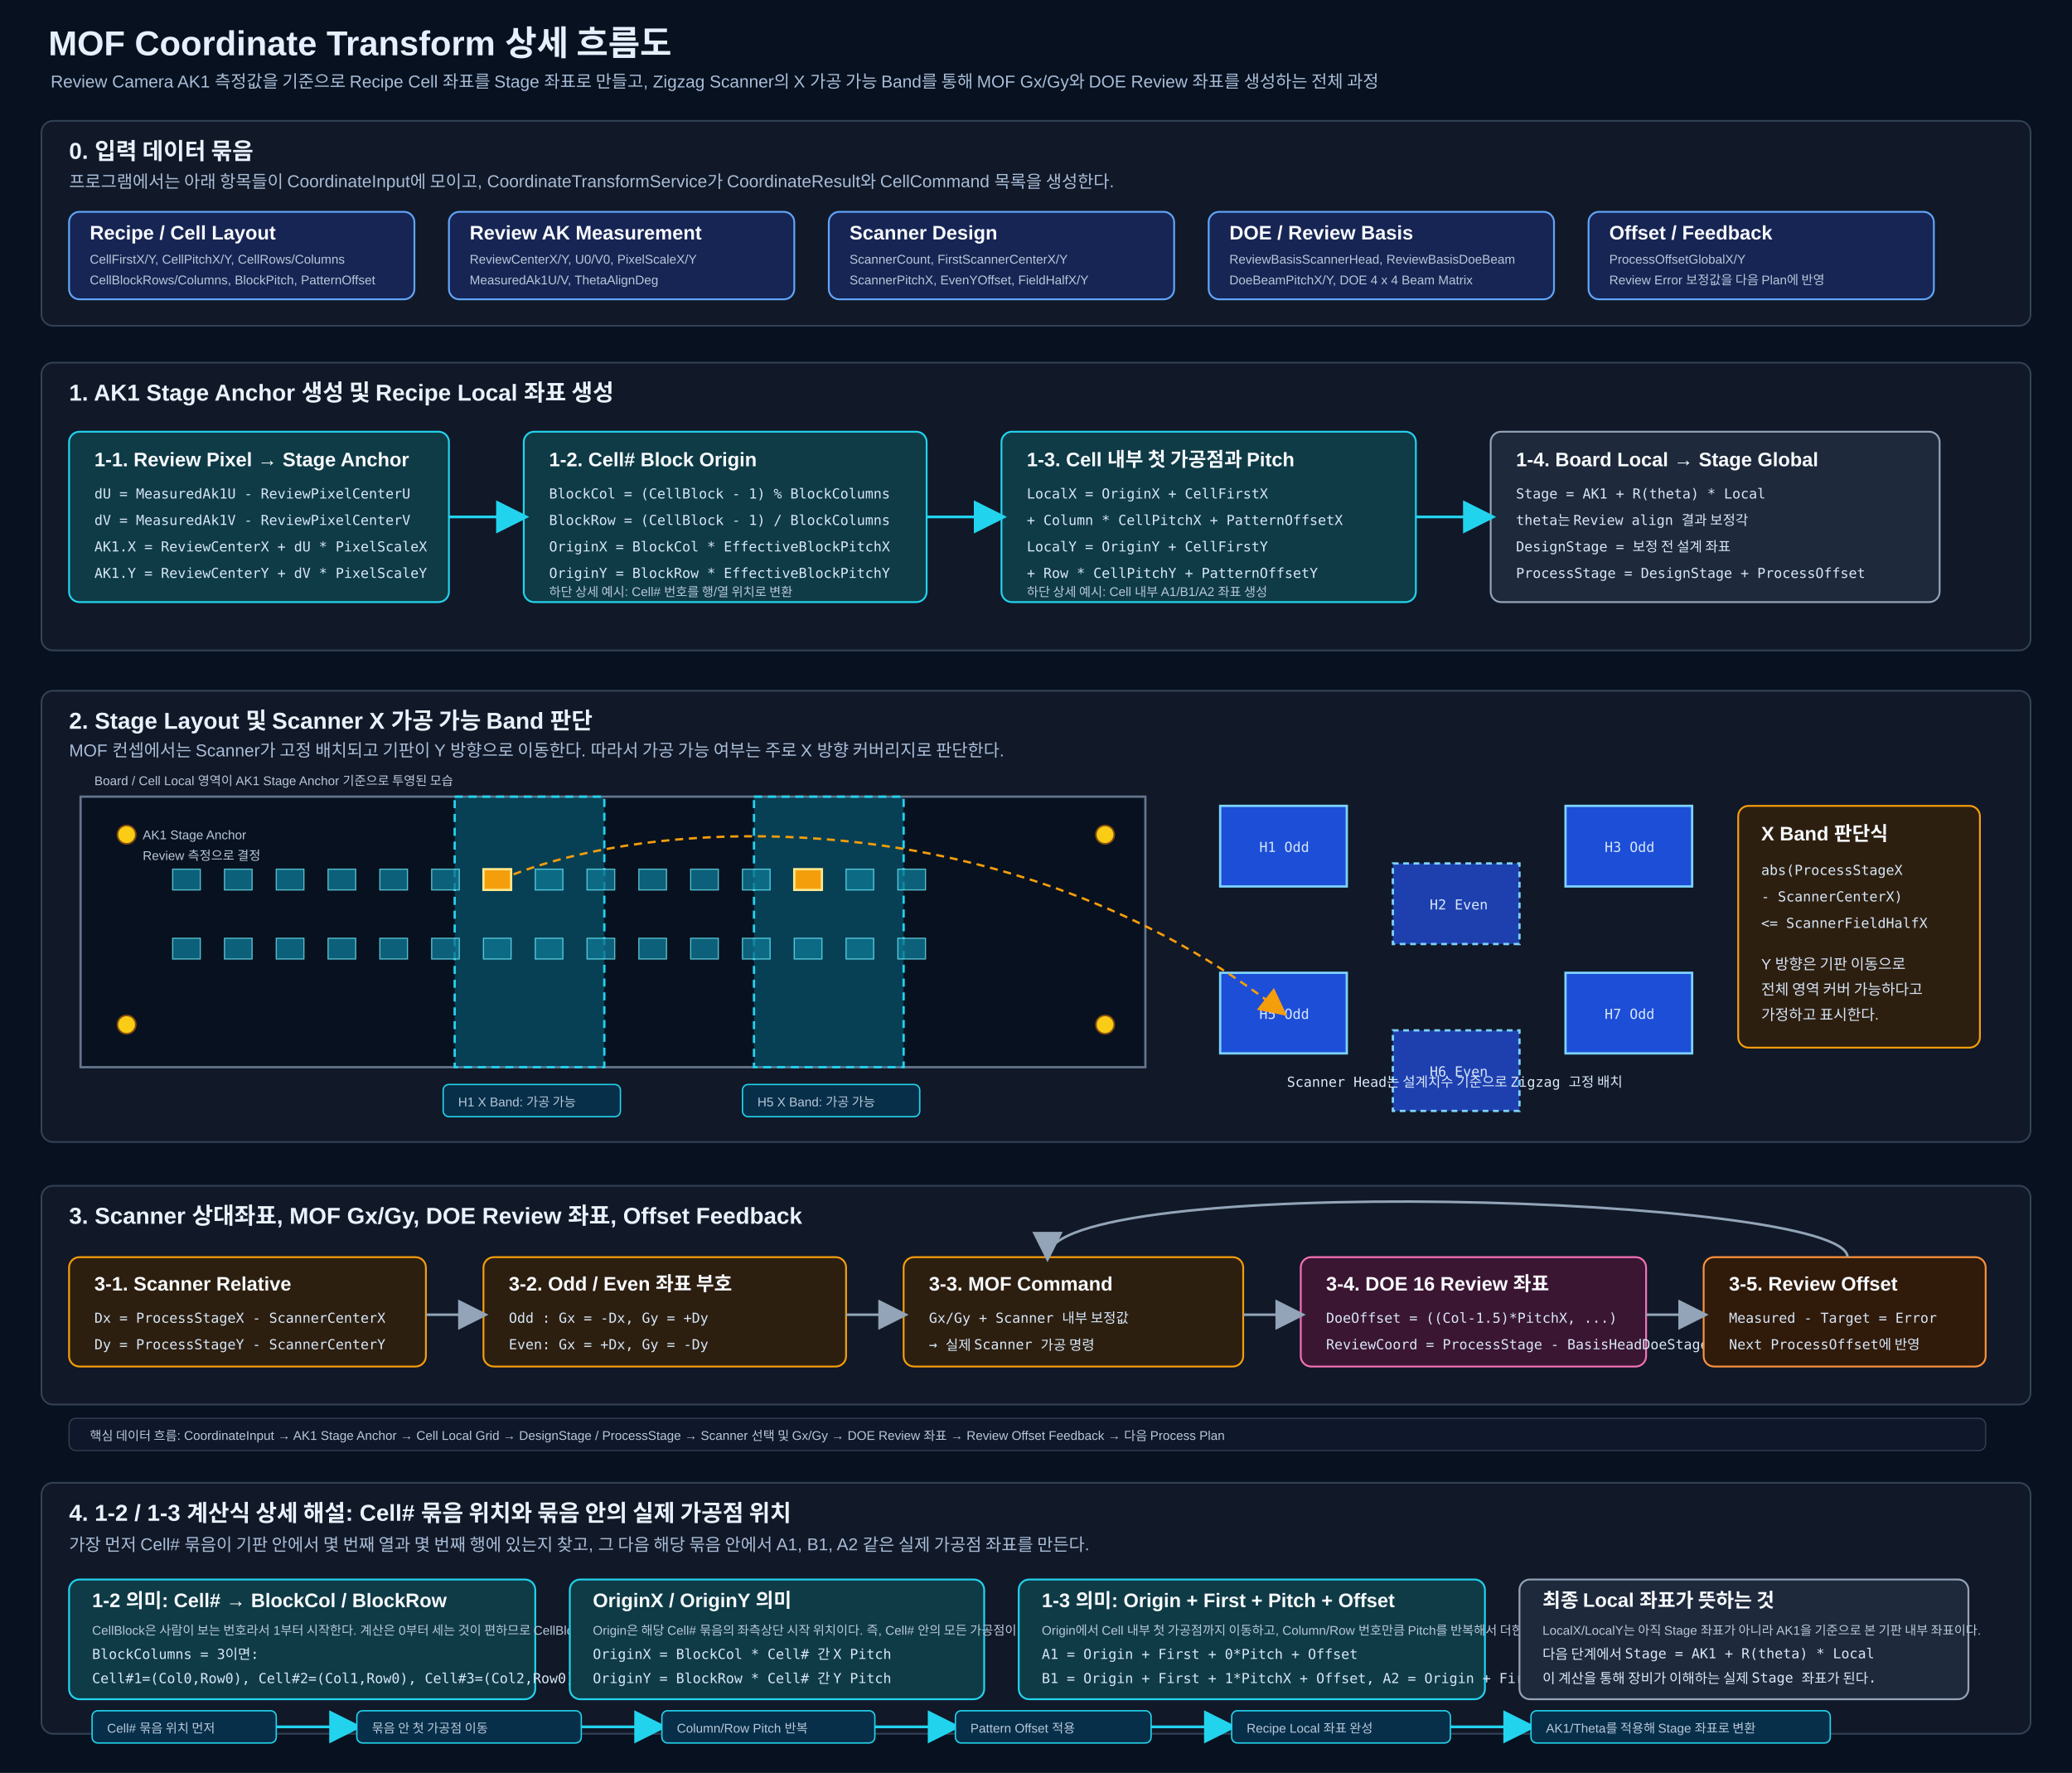
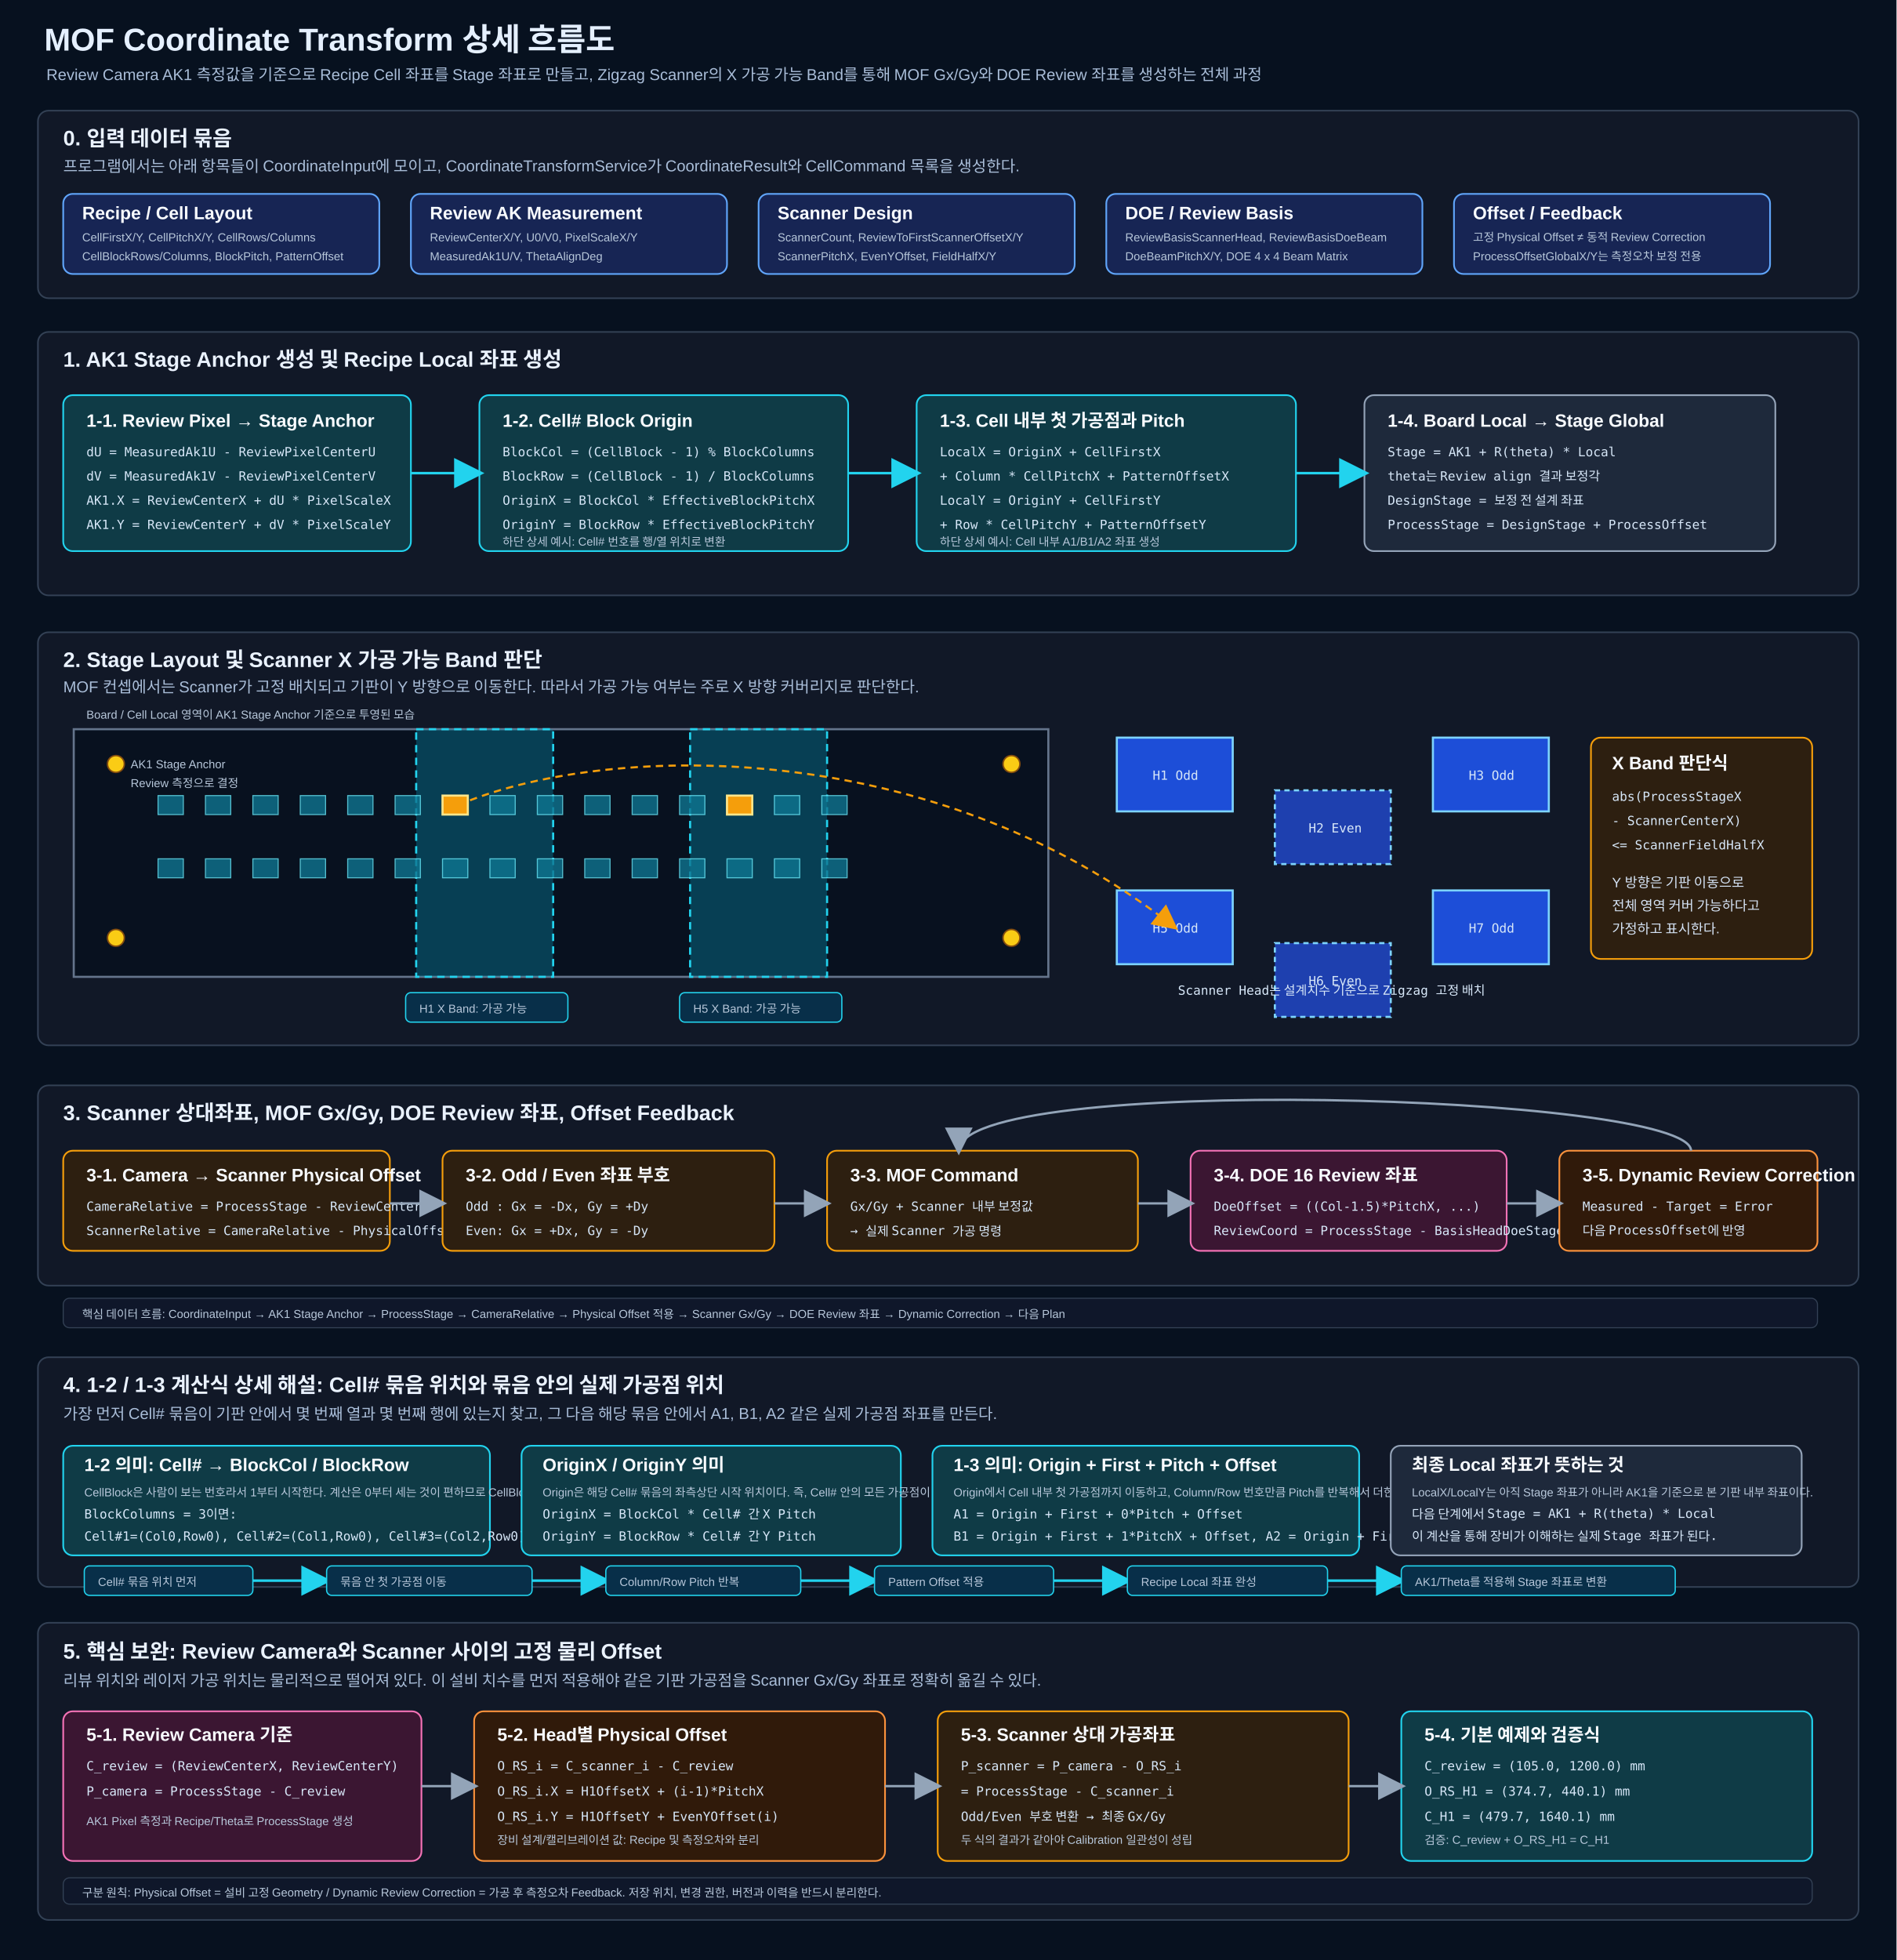
- <svg xmlns="http://www.w3.org/2000/svg" width="1800" height="1540" viewBox="0 0 1800 1540">
+ <svg xmlns="http://www.w3.org/2000/svg" width="1800" height="1860" viewBox="0 0 1800 1860">
  <defs>
    <style>
      .title{font-family:Segoe UI,Arial,sans-serif;font-size:30px;font-weight:700;fill:#e5f0ff}
      .subtitle{font-family:Segoe UI,Arial,sans-serif;font-size:15px;fill:#a9bdd8}
      .section{font-family:Segoe UI,Arial,sans-serif;font-size:20px;font-weight:700;fill:#eaf2ff}
      .h{font-family:Segoe UI,Arial,sans-serif;font-size:17px;font-weight:700;fill:#f8fbff}
      .t{font-family:Segoe UI,Arial,sans-serif;font-size:13px;fill:#d5e3f5}
      .small{font-family:Consolas,Menlo,monospace;font-size:12px;fill:#d7e7f8}
      .tiny{font-family:Segoe UI,Arial,sans-serif;font-size:11px;fill:#b7c7da}
      .panel{fill:#111827;stroke:#334155;stroke-width:1.5;rx:10}
      .input{fill:#172554;stroke:#60a5fa;stroke-width:1.6;rx:9}
      .calc{fill:#0f3b46;stroke:#22d3ee;stroke-width:1.6;rx:9}
      .stage{fill:#1e293b;stroke:#94a3b8;stroke-width:1.6;rx:9}
      .scanner{fill:#2d1f10;stroke:#f59e0b;stroke-width:1.6;rx:9}
      .review{fill:#3b1632;stroke:#f472b6;stroke-width:1.6;rx:9}
      .feedback{fill:#301a0a;stroke:#fb923c;stroke-width:1.6;rx:9}
      .board{fill:#08111f;stroke:#64748b;stroke-width:2}
      .cell{fill:#0e7490;stroke:#67e8f9;stroke-width:1;opacity:.8}
      .cellSel{fill:#f59e0b;stroke:#fde68a;stroke-width:2}
      .band{fill:#0891b25c;stroke:#22d3ee;stroke-width:2;stroke-dasharray:7 5}
      .ak{fill:#facc15;stroke:#854d0e;stroke-width:1.4}
      .headOdd{fill:#1d4ed8;stroke:#7dd3fc;stroke-width:2}
      .headEven{fill:#1e40af;stroke:#7dd3fc;stroke-width:2;stroke-dasharray:5 4}
      .arrow{stroke:#93a4b8;stroke-width:2.2;fill:none;marker-end:url(#arrow)}
      .arrow2{stroke:#22d3ee;stroke-width:2.4;fill:none;marker-end:url(#arrowC)}
      .dash{stroke:#f59e0b;stroke-width:2;fill:none;stroke-dasharray:7 5;marker-end:url(#arrowO)}
      .grid{stroke:#243244;stroke-width:1}
      .badge{fill:#082f49;stroke:#22d3ee;stroke-width:1.2;rx:5}
    </style>
    <marker id="arrow" markerWidth="12" markerHeight="12" refX="10" refY="6" orient="auto">
      <path d="M0,0 L12,6 L0,12 Z" fill="#93a4b8" />
    </marker>
    <marker id="arrowC" markerWidth="12" markerHeight="12" refX="10" refY="6" orient="auto">
      <path d="M0,0 L12,6 L0,12 Z" fill="#22d3ee" />
    </marker>
    <marker id="arrowO" markerWidth="12" markerHeight="12" refX="10" refY="6" orient="auto">
      <path d="M0,0 L12,6 L0,12 Z" fill="#f59e0b" />
    </marker>
  </defs>
-   <rect width="1800" height="1540" fill="#07111f" />
+   <rect width="1800" height="1860" fill="#07111f" />
  <text x="42" y="48" class="title">MOF Coordinate Transform 상세 흐름도</text>
  <text x="44" y="76" class="subtitle">Review Camera AK1 측정값을 기준으로 Recipe Cell 좌표를 Stage 좌표로 만들고, Zigzag Scanner의 X 가공 가능 Band를 통해 MOF Gx/Gy와 DOE Review 좌표를 생성하는 전체 과정</text>
  <rect x="36" y="105" width="1728" height="178" class="panel" />
  <text x="60" y="138" class="section">0. 입력 데이터 묶음</text>
  <text x="60" y="163" class="subtitle">프로그램에서는 아래 항목들이 CoordinateInput에 모이고, CoordinateTransformService가 CoordinateResult와 CellCommand 목록을 생성한다.</text>
  <rect x="60" y="184" width="300" height="76" class="input" />
  <text x="78" y="208" class="h">Recipe / Cell Layout</text>
  <text x="78" y="229" class="tiny">CellFirstX/Y, CellPitchX/Y, CellRows/Columns</text>
  <text x="78" y="247" class="tiny">CellBlockRows/Columns, BlockPitch, PatternOffset</text>
  <rect x="390" y="184" width="300" height="76" class="input" />
  <text x="408" y="208" class="h">Review AK Measurement</text>
  <text x="408" y="229" class="tiny">ReviewCenterX/Y, U0/V0, PixelScaleX/Y</text>
  <text x="408" y="247" class="tiny">MeasuredAk1U/V, ThetaAlignDeg</text>
  <rect x="720" y="184" width="300" height="76" class="input" />
  <text x="738" y="208" class="h">Scanner Design</text>
-   <text x="738" y="229" class="tiny">ScannerCount, FirstScannerCenterX/Y</text>
+   <text x="738" y="229" class="tiny">ScannerCount, ReviewToFirstScannerOffsetX/Y</text>
  <text x="738" y="247" class="tiny">ScannerPitchX, EvenYOffset, FieldHalfX/Y</text>
  <rect x="1050" y="184" width="300" height="76" class="input" />
  <text x="1068" y="208" class="h">DOE / Review Basis</text>
  <text x="1068" y="229" class="tiny">ReviewBasisScannerHead, ReviewBasisDoeBeam</text>
  <text x="1068" y="247" class="tiny">DoeBeamPitchX/Y, DOE 4 x 4 Beam Matrix</text>
  <rect x="1380" y="184" width="300" height="76" class="input" />
  <text x="1398" y="208" class="h">Offset / Feedback</text>
-   <text x="1398" y="229" class="tiny">ProcessOffsetGlobalX/Y</text>
-   <text x="1398" y="247" class="tiny">Review Error 보정값을 다음 Plan에 반영</text>
+   <text x="1398" y="229" class="tiny">고정 Physical Offset ≠ 동적 Review Correction</text>
+   <text x="1398" y="247" class="tiny">ProcessOffsetGlobalX/Y는 측정오차 보정 전용</text>
  <rect x="36" y="315" width="1728" height="250" class="panel" />
  <text x="60" y="348" class="section">1. AK1 Stage Anchor 생성 및 Recipe Local 좌표 생성</text>
  <rect x="60" y="375" width="330" height="148" class="calc" />
  <text x="82" y="405" class="h">1-1. Review Pixel → Stage Anchor</text>
  <text x="82" y="433" class="small">dU = MeasuredAk1U - ReviewPixelCenterU</text>
  <text x="82" y="456" class="small">dV = MeasuredAk1V - ReviewPixelCenterV</text>
  <text x="82" y="479" class="small">AK1.X = ReviewCenterX + dU * PixelScaleX</text>
  <text x="82" y="502" class="small">AK1.Y = ReviewCenterY + dV * PixelScaleY</text>
  <rect x="455" y="375" width="350" height="148" class="calc" />
  <text x="477" y="405" class="h">1-2. Cell# Block Origin</text>
  <text x="477" y="433" class="small">BlockCol = (CellBlock - 1) % BlockColumns</text>
  <text x="477" y="456" class="small">BlockRow = (CellBlock - 1) / BlockColumns</text>
  <text x="477" y="479" class="small">OriginX = BlockCol * EffectiveBlockPitchX</text>
  <text x="477" y="502" class="small">OriginY = BlockRow * EffectiveBlockPitchY</text>
  <text x="477" y="518" class="tiny">하단 상세 예시: Cell# 번호를 행/열 위치로 변환</text>
  <rect x="870" y="375" width="360" height="148" class="calc" />
  <text x="892" y="405" class="h">1-3. Cell 내부 첫 가공점과 Pitch</text>
  <text x="892" y="433" class="small">LocalX = OriginX + CellFirstX</text>
  <text x="892" y="456" class="small">       + Column * CellPitchX + PatternOffsetX</text>
  <text x="892" y="479" class="small">LocalY = OriginY + CellFirstY</text>
  <text x="892" y="502" class="small">       + Row * CellPitchY + PatternOffsetY</text>
  <text x="892" y="518" class="tiny">하단 상세 예시: Cell 내부 A1/B1/A2 좌표 생성</text>
  <rect x="1295" y="375" width="390" height="148" class="stage" />
  <text x="1317" y="405" class="h">1-4. Board Local → Stage Global</text>
  <text x="1317" y="433" class="small">Stage = AK1 + R(theta) * Local</text>
  <text x="1317" y="456" class="small">theta는 Review align 결과 보정각</text>
  <text x="1317" y="479" class="small">DesignStage = 보정 전 설계 좌표</text>
  <text x="1317" y="502" class="small">ProcessStage = DesignStage + ProcessOffset</text>
  <path class="arrow2" d="M390 449 H455" />
  <path class="arrow2" d="M805 449 H870" />
  <path class="arrow2" d="M1230 449 H1295" />
  <rect x="36" y="600" width="1728" height="392" class="panel" />
  <text x="60" y="633" class="section">2. Stage Layout 및 Scanner X 가공 가능 Band 판단</text>
  <text x="60" y="657" class="subtitle">MOF 컨셉에서는 Scanner가 고정 배치되고 기판이 Y 방향으로 이동한다. 따라서 가공 가능 여부는 주로 X 방향 커버리지로 판단한다.</text>
  <rect x="70" y="692" width="925" height="235" class="board" />
  <text x="82" y="682" class="tiny">Board / Cell Local 영역이 AK1 Stage Anchor 기준으로 투영된 모습</text>
  <circle cx="110" cy="725" r="8" class="ak" />
  <circle cx="110" cy="890" r="8" class="ak" />
  <circle cx="960" cy="725" r="8" class="ak" />
  <circle cx="960" cy="890" r="8" class="ak" />
  <text x="124" y="729" class="tiny">AK1 Stage Anchor</text>
  <text x="124" y="747" class="tiny">Review 측정으로 결정</text>
  <rect x="395" y="692" width="130" height="235" class="band" />
  <rect x="655" y="692" width="130" height="235" class="band" />
  <rect x="150" y="755" width="24" height="18" class="cell" />
  <rect x="195" y="755" width="24" height="18" class="cell" />
  <rect x="240" y="755" width="24" height="18" class="cell" />
  <rect x="285" y="755" width="24" height="18" class="cell" />
  <rect x="330" y="755" width="24" height="18" class="cell" />
  <rect x="375" y="755" width="24" height="18" class="cell" />
  <rect x="420" y="755" width="24" height="18" class="cellSel" />
  <rect x="465" y="755" width="24" height="18" class="cell" />
  <rect x="510" y="755" width="24" height="18" class="cell" />
  <rect x="555" y="755" width="24" height="18" class="cell" />
  <rect x="600" y="755" width="24" height="18" class="cell" />
  <rect x="645" y="755" width="24" height="18" class="cell" />
  <rect x="690" y="755" width="24" height="18" class="cellSel" />
  <rect x="735" y="755" width="24" height="18" class="cell" />
  <rect x="780" y="755" width="24" height="18" class="cell" />
  <rect x="150" y="815" width="24" height="18" class="cell" />
  <rect x="195" y="815" width="24" height="18" class="cell" />
  <rect x="240" y="815" width="24" height="18" class="cell" />
  <rect x="285" y="815" width="24" height="18" class="cell" />
  <rect x="330" y="815" width="24" height="18" class="cell" />
  <rect x="375" y="815" width="24" height="18" class="cell" />
  <rect x="420" y="815" width="24" height="18" class="cell" />
  <rect x="465" y="815" width="24" height="18" class="cell" />
  <rect x="510" y="815" width="24" height="18" class="cell" />
  <rect x="555" y="815" width="24" height="18" class="cell" />
  <rect x="600" y="815" width="24" height="18" class="cell" />
  <rect x="645" y="815" width="24" height="18" class="cell" />
  <rect x="690" y="815" width="24" height="18" class="cell" />
  <rect x="735" y="815" width="24" height="18" class="cell" />
  <rect x="780" y="815" width="24" height="18" class="cell" />
  <rect x="385" y="942" width="154" height="28" class="badge" />
  <text x="398" y="961" class="tiny">H1 X Band: 가공 가능</text>
  <rect x="645" y="942" width="154" height="28" class="badge" />
  <text x="658" y="961" class="tiny">H5 X Band: 가공 가능</text>
  <rect x="1060" y="700" width="110" height="70" class="headOdd" />
  <rect x="1210" y="750" width="110" height="70" class="headEven" />
  <rect x="1360" y="700" width="110" height="70" class="headOdd" />
  <rect x="1060" y="845" width="110" height="70" class="headOdd" />
  <rect x="1210" y="895" width="110" height="70" class="headEven" />
  <rect x="1360" y="845" width="110" height="70" class="headOdd" />
  <text x="1094" y="740" class="small">H1 Odd</text>
  <text x="1242" y="790" class="small">H2 Even</text>
  <text x="1394" y="740" class="small">H3 Odd</text>
  <text x="1094" y="885" class="small">H5 Odd</text>
  <text x="1242" y="935" class="small">H6 Even</text>
  <text x="1394" y="885" class="small">H7 Odd</text>
  <path class="dash" d="M435 764 C570 706, 880 695, 1115 880" />
  <text x="1118" y="944" class="small">Scanner Head는 설계치수 기준으로 Zigzag 고정 배치</text>
  <rect x="1510" y="700" width="210" height="210" class="scanner" />
  <text x="1530" y="730" class="h">X Band 판단식</text>
  <text x="1530" y="760" class="small">abs(ProcessStageX</text>
  <text x="1530" y="783" class="small"> - ScannerCenterX)</text>
  <text x="1530" y="806" class="small"> &lt;= ScannerFieldHalfX</text>
  <text x="1530" y="842" class="t">Y 방향은 기판 이동으로</text>
  <text x="1530" y="864" class="t">전체 영역 커버 가능하다고</text>
  <text x="1530" y="886" class="t">가정하고 표시한다.</text>
  <rect x="36" y="1030" width="1728" height="190" class="panel" />
  <text x="60" y="1063" class="section">3. Scanner 상대좌표, MOF Gx/Gy, DOE Review 좌표, Offset Feedback</text>
  <rect x="60" y="1092" width="310" height="95" class="scanner" />
-   <text x="82" y="1121" class="h">3-1. Scanner Relative</text>
-   <text x="82" y="1149" class="small">Dx = ProcessStageX - ScannerCenterX</text>
-   <text x="82" y="1172" class="small">Dy = ProcessStageY - ScannerCenterY</text>
+   <text x="82" y="1121" class="h">3-1. Camera → Scanner Physical Offset</text>
+   <text x="82" y="1149" class="small">CameraRelative = ProcessStage - ReviewCenter</text>
+   <text x="82" y="1172" class="small">ScannerRelative = CameraRelative - PhysicalOffset</text>
  <rect x="420" y="1092" width="315" height="95" class="scanner" />
  <text x="442" y="1121" class="h">3-2. Odd / Even 좌표 부호</text>
  <text x="442" y="1149" class="small">Odd : Gx = -Dx, Gy = +Dy</text>
  <text x="442" y="1172" class="small">Even: Gx = +Dx, Gy = -Dy</text>
  <rect x="785" y="1092" width="295" height="95" class="scanner" />
  <text x="807" y="1121" class="h">3-3. MOF Command</text>
  <text x="807" y="1149" class="small">Gx/Gy + Scanner 내부 보정값</text>
  <text x="807" y="1172" class="small">→ 실제 Scanner 가공 명령</text>
  <rect x="1130" y="1092" width="300" height="95" class="review" />
  <text x="1152" y="1121" class="h">3-4. DOE 16 Review 좌표</text>
  <text x="1152" y="1149" class="small">DoeOffset = ((Col-1.5)*PitchX, ...)</text>
  <text x="1152" y="1172" class="small">ReviewCoord = ProcessStage - BasisHeadDoeStage</text>
  <rect x="1480" y="1092" width="245" height="95" class="feedback" />
-   <text x="1502" y="1121" class="h">3-5. Review Offset</text>
+   <text x="1502" y="1121" class="h">3-5. Dynamic Review Correction</text>
  <text x="1502" y="1149" class="small">Measured - Target = Error</text>
-   <text x="1502" y="1172" class="small">Next ProcessOffset에 반영</text>
+   <text x="1502" y="1172" class="small">다음 ProcessOffset에 반영</text>
  <path class="arrow" d="M370 1142 H420" />
  <path class="arrow" d="M735 1142 H785" />
  <path class="arrow" d="M1080 1142 H1130" />
  <path class="arrow" d="M1430 1142 H1480" />
  <path class="arrow" d="M1605 1092 C1605 1038, 910 1018, 910 1092" />
  <rect x="60" y="1232" width="1665" height="28" fill="#0f172a" stroke="#334155" rx="6" />
-   <text x="78" y="1251" class="tiny">핵심 데이터 흐름: CoordinateInput → AK1 Stage Anchor → Cell Local Grid → DesignStage / ProcessStage → Scanner 선택 및 Gx/Gy → DOE Review 좌표 → Review Offset Feedback → 다음 Process Plan</text>
+   <text x="78" y="1251" class="tiny">핵심 데이터 흐름: CoordinateInput → AK1 Stage Anchor → ProcessStage → CameraRelative → Physical Offset 적용 → Scanner Gx/Gy → DOE Review 좌표 → Dynamic Correction → 다음 Plan</text>
  <rect x="36" y="1288" width="1728" height="218" class="panel" />
  <text x="60" y="1321" class="section">4. 1-2 / 1-3 계산식 상세 해설: Cell# 묶음 위치와 묶음 안의 실제 가공점 위치</text>
  <text x="60" y="1347" class="subtitle">가장 먼저 Cell# 묶음이 기판 안에서 몇 번째 열과 몇 번째 행에 있는지 찾고, 그 다음 해당 묶음 안에서 A1, B1, A2 같은 실제 가공점 좌표를 만든다.</text>
  <rect x="60" y="1372" width="405" height="104" class="calc" />
  <text x="80" y="1396" class="h">1-2 의미: Cell# → BlockCol / BlockRow</text>
  <text x="80" y="1420" class="tiny">CellBlock은 사람이 보는 번호라서 1부터 시작한다. 계산은 0부터 세는 것이 편하므로 CellBlock - 1을 먼저 한다.</text>
  <text x="80" y="1441" class="small">BlockColumns = 3이면:</text>
  <text x="80" y="1462" class="small">Cell#1=(Col0,Row0), Cell#2=(Col1,Row0), Cell#3=(Col2,Row0)</text>
  <rect x="495" y="1372" width="360" height="104" class="calc" />
  <text x="515" y="1396" class="h">OriginX / OriginY 의미</text>
  <text x="515" y="1420" class="tiny">Origin은 해당 Cell# 묶음의 좌측상단 시작 위치이다. 즉, Cell# 안의 모든 가공점이 더해질 기준점이다.</text>
  <text x="515" y="1441" class="small">OriginX = BlockCol * Cell# 간 X Pitch</text>
  <text x="515" y="1462" class="small">OriginY = BlockRow * Cell# 간 Y Pitch</text>
  <rect x="885" y="1372" width="405" height="104" class="calc" />
  <text x="905" y="1396" class="h">1-3 의미: Origin + First + Pitch + Offset</text>
  <text x="905" y="1420" class="tiny">Origin에서 Cell 내부 첫 가공점까지 이동하고, Column/Row 번호만큼 Pitch를 반복해서 더한 뒤 Pattern Offset을 마지막으로 더한다.</text>
  <text x="905" y="1441" class="small">A1 = Origin + First + 0*Pitch + Offset</text>
  <text x="905" y="1462" class="small">B1 = Origin + First + 1*PitchX + Offset, A2 = Origin + First + 1*PitchY + Offset</text>
  <rect x="1320" y="1372" width="390" height="104" class="stage" />
  <text x="1340" y="1396" class="h">최종 Local 좌표가 뜻하는 것</text>
  <text x="1340" y="1420" class="tiny">LocalX/LocalY는 아직 Stage 좌표가 아니라 AK1을 기준으로 본 기판 내부 좌표이다.</text>
  <text x="1340" y="1441" class="small">다음 단계에서 Stage = AK1 + R(theta) * Local</text>
  <text x="1340" y="1462" class="small">이 계산을 통해 장비가 이해하는 실제 Stage 좌표가 된다.</text>
  <rect x="80" y="1486" width="160" height="28" class="badge" />
  <text x="93" y="1505" class="tiny">Cell# 묶음 위치 먼저</text>
  <path class="arrow2" d="M240 1500 H310" />
  <rect x="310" y="1486" width="195" height="28" class="badge" />
  <text x="323" y="1505" class="tiny">묶음 안 첫 가공점 이동</text>
  <path class="arrow2" d="M505 1500 H575" />
  <rect x="575" y="1486" width="185" height="28" class="badge" />
  <text x="588" y="1505" class="tiny">Column/Row Pitch 반복</text>
  <path class="arrow2" d="M760 1500 H830" />
  <rect x="830" y="1486" width="170" height="28" class="badge" />
  <text x="843" y="1505" class="tiny">Pattern Offset 적용</text>
  <path class="arrow2" d="M1000 1500 H1070" />
  <rect x="1070" y="1486" width="190" height="28" class="badge" />
  <text x="1083" y="1505" class="tiny">Recipe Local 좌표 완성</text>
  <path class="arrow2" d="M1260 1500 H1330" />
  <rect x="1330" y="1486" width="260" height="28" class="badge" />
  <text x="1343" y="1505" class="tiny">AK1/Theta를 적용해 Stage 좌표로 변환</text>
+   <rect x="36" y="1540" width="1728" height="282" class="panel" />
+   <text x="60" y="1574" class="section">5. 핵심 보완: Review Camera와 Scanner 사이의 고정 물리 Offset</text>
+   <text x="60" y="1600" class="subtitle">리뷰 위치와 레이저 가공 위치는 물리적으로 떨어져 있다. 이 설비 치수를 먼저 적용해야 같은 기판 가공점을 Scanner Gx/Gy 좌표로 정확히 옮길 수 있다.</text>
+   <rect x="60" y="1624" width="340" height="142" class="review" />
+   <text x="82" y="1652" class="h">5-1. Review Camera 기준</text>
+   <text x="82" y="1680" class="small">C_review = (ReviewCenterX, ReviewCenterY)</text>
+   <text x="82" y="1704" class="small">P_camera = ProcessStage - C_review</text>
+   <text x="82" y="1732" class="tiny">AK1 Pixel 측정과 Recipe/Theta로 ProcessStage 생성</text>
+   <rect x="450" y="1624" width="390" height="142" class="feedback" />
+   <text x="472" y="1652" class="h">5-2. Head별 Physical Offset</text>
+   <text x="472" y="1680" class="small">O_RS_i = C_scanner_i - C_review</text>
+   <text x="472" y="1704" class="small">O_RS_i.X = H1OffsetX + (i-1)*PitchX</text>
+   <text x="472" y="1728" class="small">O_RS_i.Y = H1OffsetY + EvenYOffset(i)</text>
+   <text x="472" y="1750" class="tiny">장비 설계/캘리브레이션 값: Recipe 및 측정오차와 분리</text>
+   <rect x="890" y="1624" width="390" height="142" class="scanner" />
+   <text x="912" y="1652" class="h">5-3. Scanner 상대 가공좌표</text>
+   <text x="912" y="1680" class="small">P_scanner = P_camera - O_RS_i</text>
+   <text x="912" y="1704" class="small">          = ProcessStage - C_scanner_i</text>
+   <text x="912" y="1728" class="small">Odd/Even 부호 변환 → 최종 Gx/Gy</text>
+   <text x="912" y="1750" class="tiny">두 식의 결과가 같아야 Calibration 일관성이 성립</text>
+   <rect x="1330" y="1624" width="390" height="142" class="calc" />
+   <text x="1352" y="1652" class="h">5-4. 기본 예제와 검증식</text>
+   <text x="1352" y="1680" class="small">C_review = (105.0, 1200.0) mm</text>
+   <text x="1352" y="1704" class="small">O_RS_H1 = (374.7, 440.1) mm</text>
+   <text x="1352" y="1728" class="small">C_H1 = (479.7, 1640.1) mm</text>
+   <text x="1352" y="1750" class="tiny">검증: C_review + O_RS_H1 = C_H1</text>
+   <path class="arrow" d="M400 1695 H450" />
+   <path class="arrow" d="M840 1695 H890" />
+   <path class="arrow" d="M1280 1695 H1330" />
+   <rect x="60" y="1782" width="1660" height="25" fill="#0f172a" stroke="#334155" rx="6" />
+   <text x="78" y="1800" class="tiny">구분 원칙: Physical Offset = 설비 고정 Geometry / Dynamic Review Correction = 가공 후 측정오차 Feedback. 저장 위치, 변경 권한, 버전과 이력을 반드시 분리한다.</text>
</svg>
